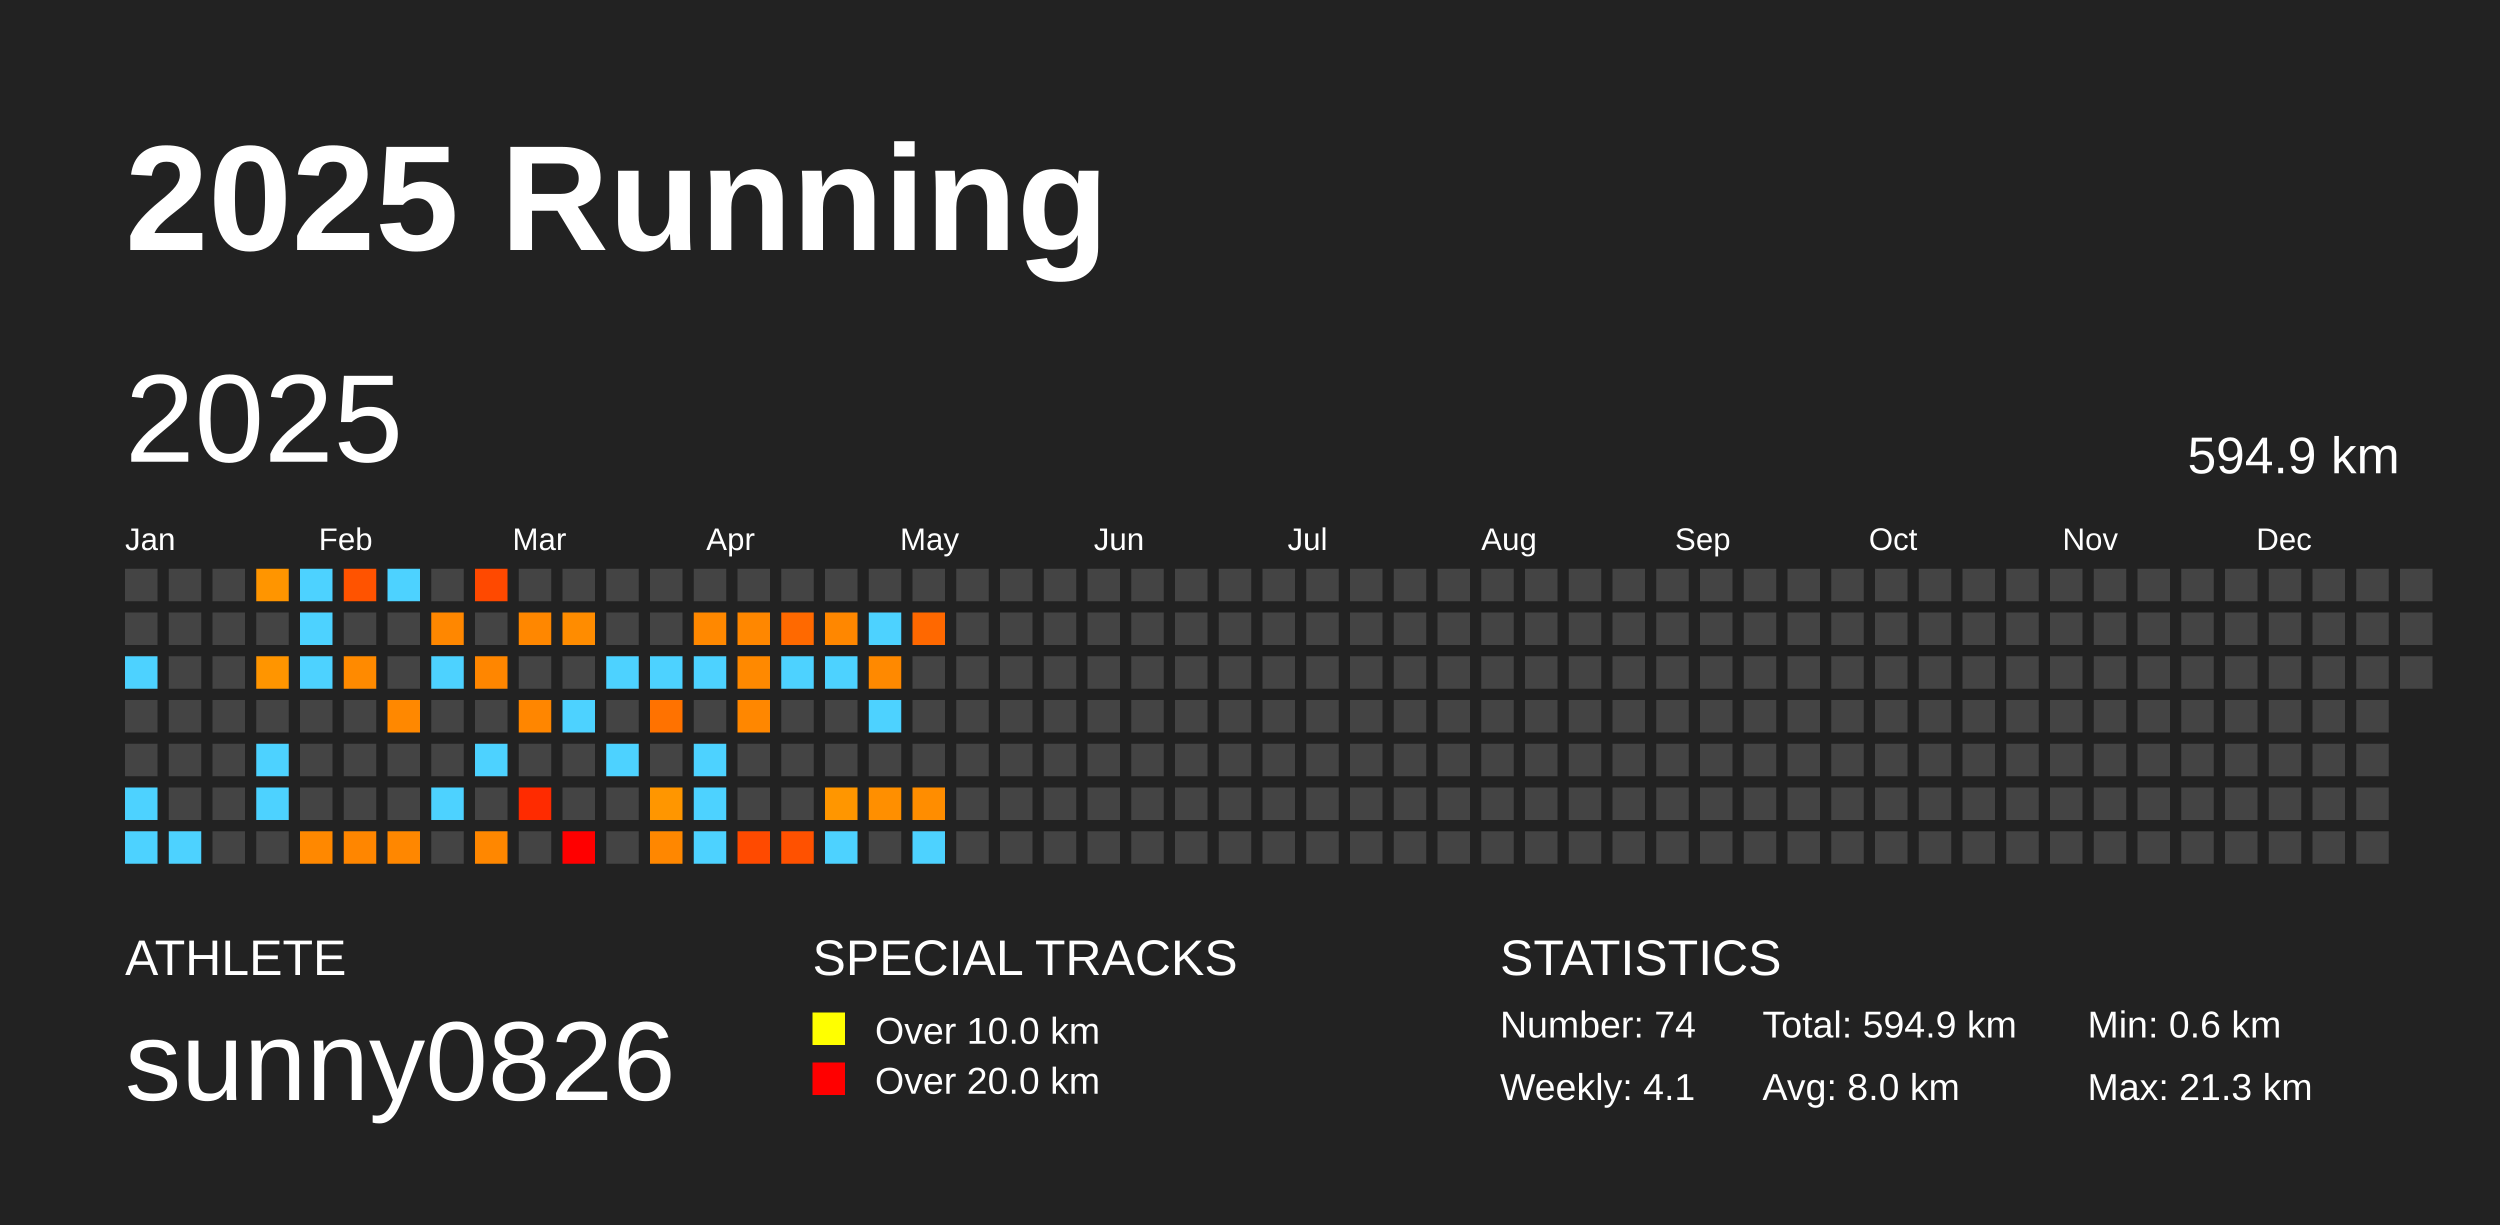
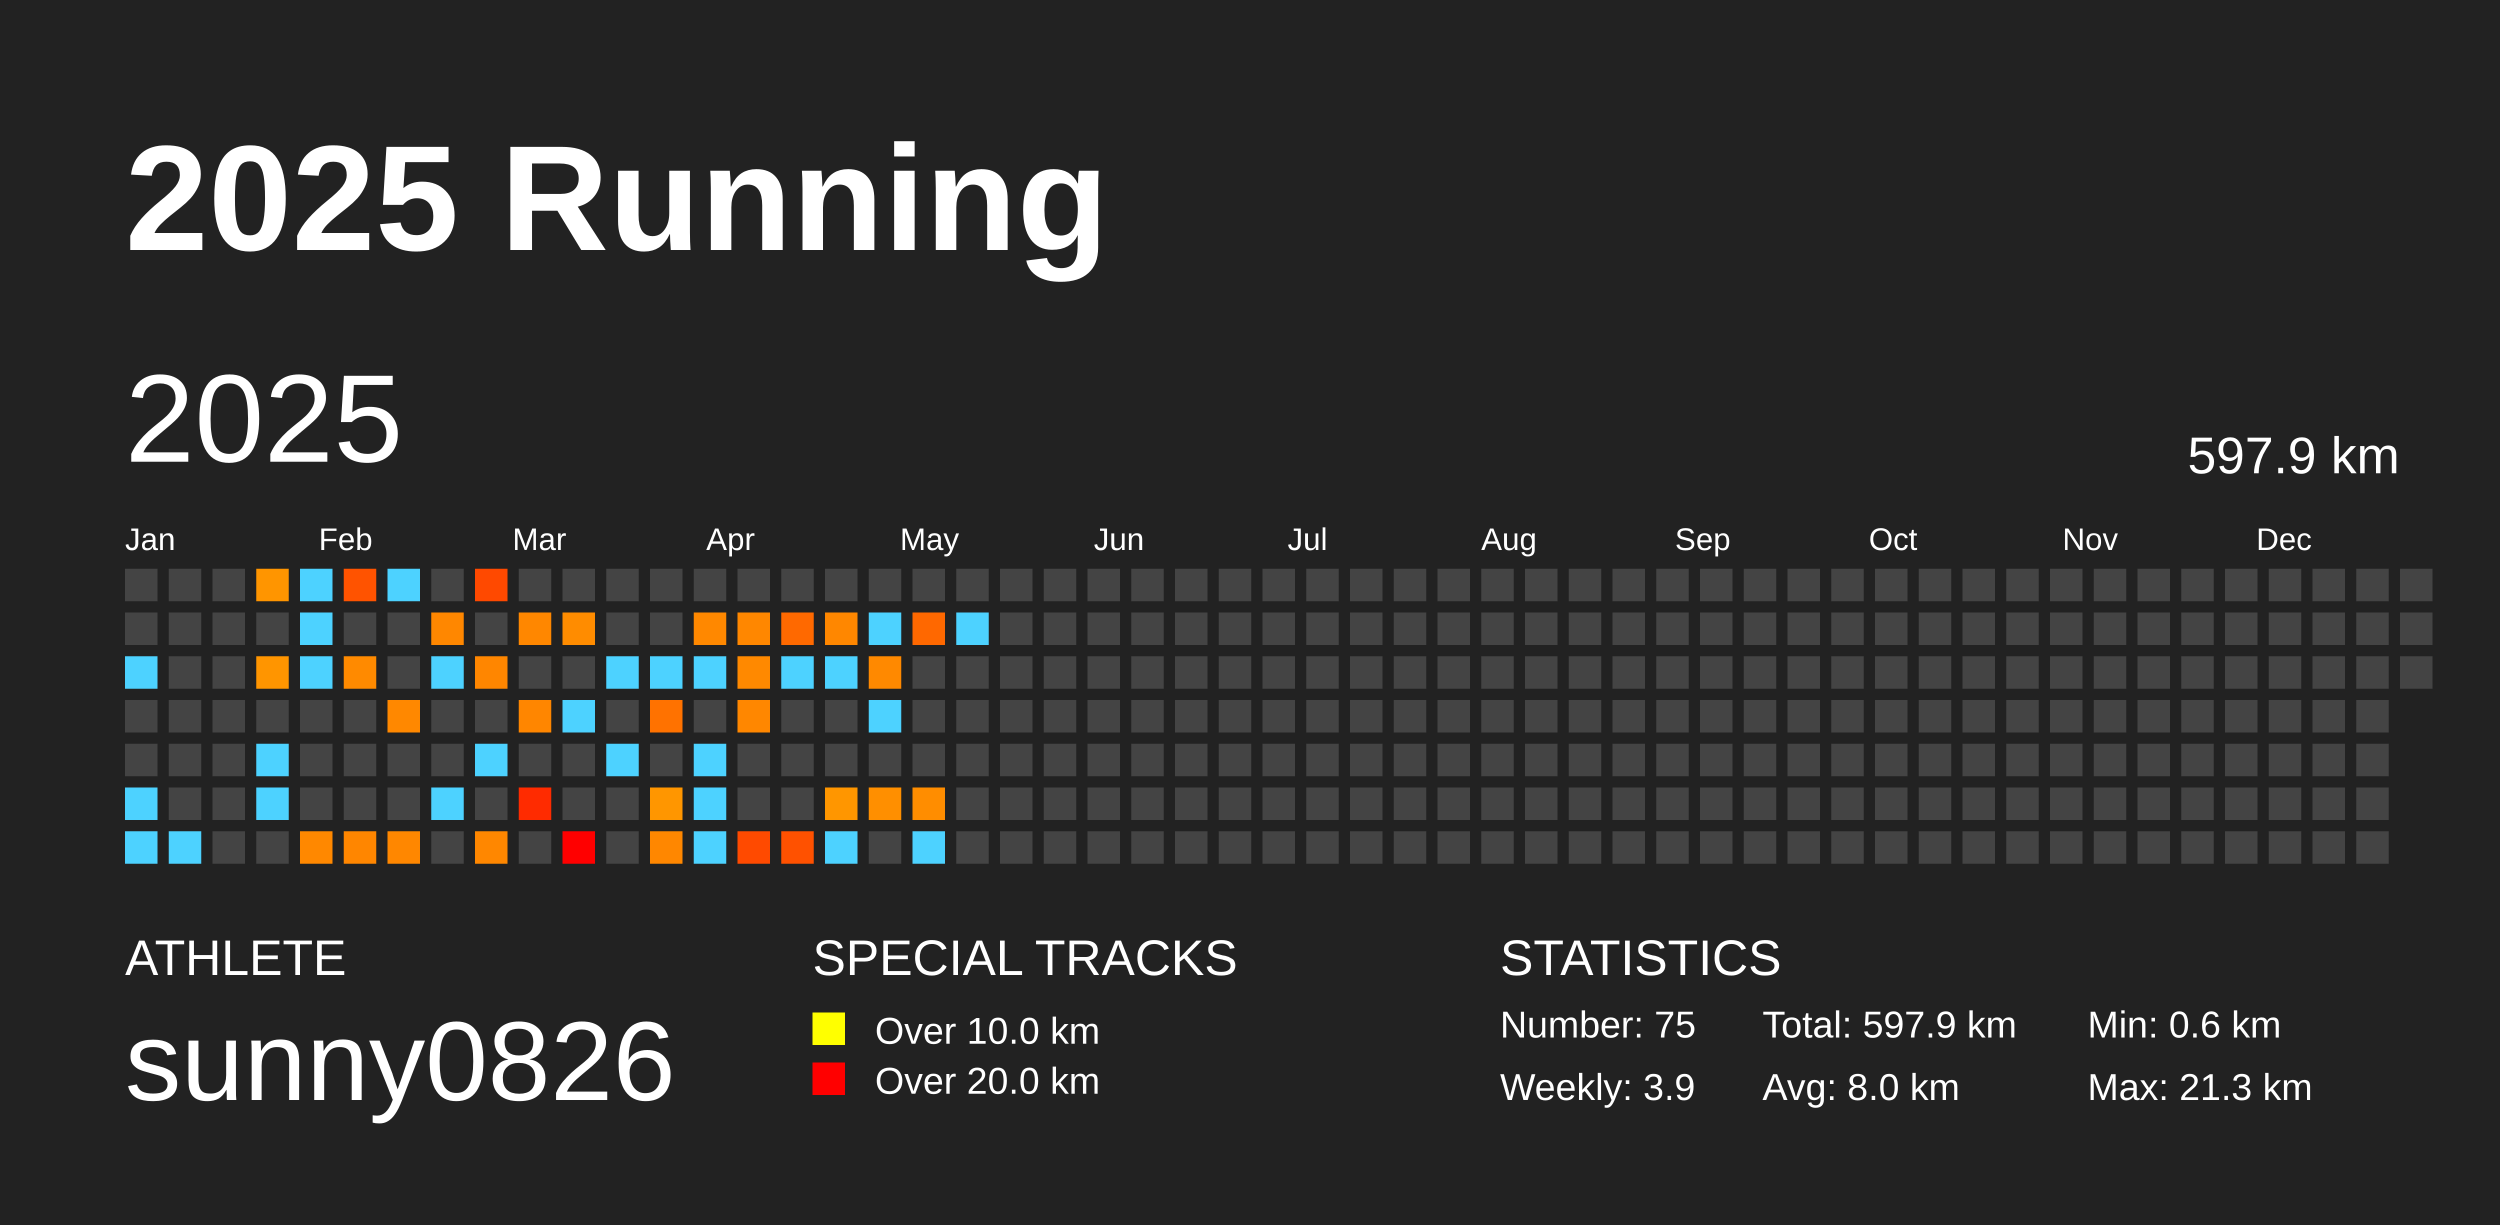
<svg xmlns="http://www.w3.org/2000/svg" baseProfile="full" height="98mm" version="1.1" viewBox="0,0,200,98" width="200mm">
  <defs />
  <rect fill="#222222" height="98" width="200" x="0" y="0" />
  <text fill="#FFFFFF" style="font-size:12px; font-family:Arial; font-weight:bold;" x="10" y="20">2025 Running</text>
  <text fill="#FFFFFF" style="font-size:4px; font-family:Arial" x="10" y="78">ATHLETE</text>
  <text fill="#FFFFFF" style="font-size:9px; font-family:Arial" x="10" y="88">sunny0826</text>
  <text fill="#FFFFFF" style="font-size:4px; font-family:Arial" x="65" y="78">SPECIAL TRACKS</text>
  <rect fill="yellow" height="2.6" width="2.6" x="65" y="81" />
  <text fill="#FFFFFF" style="font-size:3px; font-family:Arial" x="70" y="83.5">Over 10.0 km</text>
  <rect fill="red" height="2.6" width="2.6" x="65" y="85" />
  <text fill="#FFFFFF" style="font-size:3px; font-family:Arial" x="70" y="87.5">Over 20.0 km</text>
  <text fill="#FFFFFF" style="font-size:4px; font-family:Arial" x="120" y="78">STATISTICS</text>
-   <text fill="#FFFFFF" style="font-size:3px; font-family:Arial" x="120" y="83">Number: 74</text>
-   <text fill="#FFFFFF" style="font-size:3px; font-family:Arial" x="120" y="88">Weekly: 4.1</text>
-   <text fill="#FFFFFF" style="font-size:3px; font-family:Arial" x="141" y="83">Total: 594.9 km</text>
+   <text fill="#FFFFFF" style="font-size:3px; font-family:Arial" x="120" y="83">Number: 75</text>
+   <text fill="#FFFFFF" style="font-size:3px; font-family:Arial" x="120" y="88">Weekly: 3.9</text>
+   <text fill="#FFFFFF" style="font-size:3px; font-family:Arial" x="141" y="83">Total: 597.9 km</text>
  <text fill="#FFFFFF" style="font-size:3px; font-family:Arial" x="141" y="88">Avg: 8.0 km</text>
  <text fill="#FFFFFF" style="font-size:3px; font-family:Arial" x="167" y="83">Min: 0.6 km</text>
  <text fill="#FFFFFF" style="font-size:3px; font-family:Arial" x="167" y="88">Max: 21.3 km</text>
  <text dominant-baseline="hanging" fill="#FFFFFF" style="font-size:10.0px; font-family:Arial;" x="10" y="30">2025</text>
-   <text dominant-baseline="hanging" fill="#FFFFFF" style="font-size:4.125px; font-family:Arial;" x="175" y="35">594.9 km</text>
+   <text dominant-baseline="hanging" fill="#FFFFFF" style="font-size:4.125px; font-family:Arial;" x="175" y="35">597.9 km</text>
  <text fill="#FFFFFF" style="font-size:2.5px; font-family:Arial" x="10.0" y="44">Jan</text>
  <text fill="#FFFFFF" style="font-size:2.5px; font-family:Arial" x="25.5" y="44">Feb</text>
  <text fill="#FFFFFF" style="font-size:2.5px; font-family:Arial" x="41.0" y="44">Mar</text>
  <text fill="#FFFFFF" style="font-size:2.5px; font-family:Arial" x="56.5" y="44">Apr</text>
  <text fill="#FFFFFF" style="font-size:2.5px; font-family:Arial" x="72.0" y="44">May</text>
  <text fill="#FFFFFF" style="font-size:2.5px; font-family:Arial" x="87.5" y="44">Jun</text>
  <text fill="#FFFFFF" style="font-size:2.5px; font-family:Arial" x="103.0" y="44">Jul</text>
  <text fill="#FFFFFF" style="font-size:2.5px; font-family:Arial" x="118.5" y="44">Aug</text>
  <text fill="#FFFFFF" style="font-size:2.5px; font-family:Arial" x="134.0" y="44">Sep</text>
  <text fill="#FFFFFF" style="font-size:2.5px; font-family:Arial" x="149.5" y="44">Oct</text>
  <text fill="#FFFFFF" style="font-size:2.5px; font-family:Arial" x="165.0" y="44">Nov</text>
  <text fill="#FFFFFF" style="font-size:2.5px; font-family:Arial" x="180.5" y="44">Dec</text>
  <rect fill="#444444" height="2.6" width="2.6" x="10.0" y="45.5" />
  <rect fill="#444444" height="2.6" width="2.6" x="10.0" y="49.0" />
  <rect fill="#4dd2ff" height="2.6" width="2.6" x="10.0" y="52.5" />
  <rect fill="#444444" height="2.6" width="2.6" x="10.0" y="56.0" />
  <rect fill="#444444" height="2.6" width="2.6" x="10.0" y="59.5" />
  <rect fill="#4dd2ff" height="2.6" width="2.6" x="10.0" y="63.0" />
  <rect fill="#4dd2ff" height="2.6" width="2.6" x="10.0" y="66.5" />
  <rect fill="#444444" height="2.6" width="2.6" x="13.5" y="45.5" />
  <rect fill="#444444" height="2.6" width="2.6" x="13.5" y="49.0" />
  <rect fill="#444444" height="2.6" width="2.6" x="13.5" y="52.5" />
  <rect fill="#444444" height="2.6" width="2.6" x="13.5" y="56.0" />
  <rect fill="#444444" height="2.6" width="2.6" x="13.5" y="59.5" />
  <rect fill="#444444" height="2.6" width="2.6" x="13.5" y="63.0" />
  <rect fill="#4dd2ff" height="2.6" width="2.6" x="13.5" y="66.5" />
  <rect fill="#444444" height="2.6" width="2.6" x="17.0" y="45.5" />
  <rect fill="#444444" height="2.6" width="2.6" x="17.0" y="49.0" />
  <rect fill="#444444" height="2.6" width="2.6" x="17.0" y="52.5" />
  <rect fill="#444444" height="2.6" width="2.6" x="17.0" y="56.0" />
  <rect fill="#444444" height="2.6" width="2.6" x="17.0" y="59.5" />
  <rect fill="#444444" height="2.6" width="2.6" x="17.0" y="63.0" />
  <rect fill="#444444" height="2.6" width="2.6" x="17.0" y="66.5" />
  <rect fill="#ff9500" height="2.6" width="2.6" x="20.5" y="45.5" />
  <rect fill="#444444" height="2.6" width="2.6" x="20.5" y="49.0" />
  <rect fill="#ff9500" height="2.6" width="2.6" x="20.5" y="52.5" />
  <rect fill="#444444" height="2.6" width="2.6" x="20.5" y="56.0" />
  <rect fill="#4dd2ff" height="2.6" width="2.6" x="20.5" y="59.5" />
  <rect fill="#4dd2ff" height="2.6" width="2.6" x="20.5" y="63.0" />
  <rect fill="#444444" height="2.6" width="2.6" x="20.5" y="66.5" />
  <rect fill="#4dd2ff" height="2.6" width="2.6" x="24.0" y="45.5" />
  <rect fill="#4dd2ff" height="2.6" width="2.6" x="24.0" y="49.0" />
  <rect fill="#4dd2ff" height="2.6" width="2.6" x="24.0" y="52.5" />
  <rect fill="#444444" height="2.6" width="2.6" x="24.0" y="56.0" />
  <rect fill="#444444" height="2.6" width="2.6" x="24.0" y="59.5" />
  <rect fill="#444444" height="2.6" width="2.6" x="24.0" y="63.0" />
  <rect fill="#ff8800" height="2.6" width="2.6" x="24.0" y="66.5" />
  <rect fill="#ff5300" height="2.6" width="2.6" x="27.5" y="45.5" />
  <rect fill="#444444" height="2.6" width="2.6" x="27.5" y="49.0" />
  <rect fill="#ff8a00" height="2.6" width="2.6" x="27.5" y="52.5" />
  <rect fill="#444444" height="2.6" width="2.6" x="27.5" y="56.0" />
  <rect fill="#444444" height="2.6" width="2.6" x="27.5" y="59.5" />
  <rect fill="#444444" height="2.6" width="2.6" x="27.5" y="63.0" />
  <rect fill="#ff8600" height="2.6" width="2.6" x="27.5" y="66.5" />
  <rect fill="#4dd2ff" height="2.6" width="2.6" x="31.0" y="45.5" />
  <rect fill="#444444" height="2.6" width="2.6" x="31.0" y="49.0" />
  <rect fill="#444444" height="2.6" width="2.6" x="31.0" y="52.5" />
  <rect fill="#ff8800" height="2.6" width="2.6" x="31.0" y="56.0" />
  <rect fill="#444444" height="2.6" width="2.6" x="31.0" y="59.5" />
  <rect fill="#444444" height="2.6" width="2.6" x="31.0" y="63.0" />
  <rect fill="#ff8700" height="2.6" width="2.6" x="31.0" y="66.5" />
  <rect fill="#444444" height="2.6" width="2.6" x="34.5" y="45.5" />
  <rect fill="#ff8700" height="2.6" width="2.6" x="34.5" y="49.0" />
  <rect fill="#4dd2ff" height="2.6" width="2.6" x="34.5" y="52.5" />
  <rect fill="#444444" height="2.6" width="2.6" x="34.5" y="56.0" />
  <rect fill="#444444" height="2.6" width="2.6" x="34.5" y="59.5" />
  <rect fill="#4dd2ff" height="2.6" width="2.6" x="34.5" y="63.0" />
  <rect fill="#444444" height="2.6" width="2.6" x="34.5" y="66.5" />
  <rect fill="#ff4900" height="2.6" width="2.6" x="38.0" y="45.5" />
  <rect fill="#444444" height="2.6" width="2.6" x="38.0" y="49.0" />
  <rect fill="#ff8600" height="2.6" width="2.6" x="38.0" y="52.5" />
  <rect fill="#444444" height="2.6" width="2.6" x="38.0" y="56.0" />
  <rect fill="#4dd2ff" height="2.6" width="2.6" x="38.0" y="59.5" />
  <rect fill="#444444" height="2.6" width="2.6" x="38.0" y="63.0" />
  <rect fill="#ff8700" height="2.6" width="2.6" x="38.0" y="66.5" />
  <rect fill="#444444" height="2.6" width="2.6" x="41.5" y="45.5" />
  <rect fill="#ff8700" height="2.6" width="2.6" x="41.5" y="49.0" />
  <rect fill="#444444" height="2.6" width="2.6" x="41.5" y="52.5" />
  <rect fill="#ff8600" height="2.6" width="2.6" x="41.5" y="56.0" />
  <rect fill="#444444" height="2.6" width="2.6" x="41.5" y="59.5" />
  <rect fill="#ff2b00" height="2.6" width="2.6" x="41.5" y="63.0" />
  <rect fill="#444444" height="2.6" width="2.6" x="41.5" y="66.5" />
  <rect fill="#444444" height="2.6" width="2.6" x="45.0" y="45.5" />
  <rect fill="#ff8c00" height="2.6" width="2.6" x="45.0" y="49.0" />
  <rect fill="#444444" height="2.6" width="2.6" x="45.0" y="52.5" />
  <rect fill="#4dd2ff" height="2.6" width="2.6" x="45.0" y="56.0" />
  <rect fill="#444444" height="2.6" width="2.6" x="45.0" y="59.5" />
  <rect fill="#444444" height="2.6" width="2.6" x="45.0" y="63.0" />
  <rect fill="red" height="2.6" width="2.6" x="45.0" y="66.5" />
  <rect fill="#444444" height="2.6" width="2.6" x="48.5" y="45.5" />
  <rect fill="#444444" height="2.6" width="2.6" x="48.5" y="49.0" />
  <rect fill="#4dd2ff" height="2.6" width="2.6" x="48.5" y="52.5" />
  <rect fill="#444444" height="2.6" width="2.6" x="48.5" y="56.0" />
  <rect fill="#4dd2ff" height="2.6" width="2.6" x="48.5" y="59.5" />
  <rect fill="#444444" height="2.6" width="2.6" x="48.5" y="63.0" />
  <rect fill="#444444" height="2.6" width="2.6" x="48.5" y="66.5" />
  <rect fill="#444444" height="2.6" width="2.6" x="52.0" y="45.5" />
  <rect fill="#444444" height="2.6" width="2.6" x="52.0" y="49.0" />
  <rect fill="#4dd2ff" height="2.6" width="2.6" x="52.0" y="52.5" />
  <rect fill="#ff7200" height="2.6" width="2.6" x="52.0" y="56.0" />
  <rect fill="#444444" height="2.6" width="2.6" x="52.0" y="59.5" />
  <rect fill="#ff9600" height="2.6" width="2.6" x="52.0" y="63.0" />
  <rect fill="#ff8700" height="2.6" width="2.6" x="52.0" y="66.5" />
  <rect fill="#444444" height="2.6" width="2.6" x="55.5" y="45.5" />
  <rect fill="#ff8800" height="2.6" width="2.6" x="55.5" y="49.0" />
  <rect fill="#4dd2ff" height="2.6" width="2.6" x="55.5" y="52.5" />
  <rect fill="#444444" height="2.6" width="2.6" x="55.5" y="56.0" />
  <rect fill="#4dd2ff" height="2.6" width="2.6" x="55.5" y="59.5" />
  <rect fill="#4dd2ff" height="2.6" width="2.6" x="55.5" y="63.0" />
  <rect fill="#4dd2ff" height="2.6" width="2.6" x="55.5" y="66.5" />
  <rect fill="#444444" height="2.6" width="2.6" x="59.0" y="45.5" />
  <rect fill="#ff8700" height="2.6" width="2.6" x="59.0" y="49.0" />
  <rect fill="#ff8900" height="2.6" width="2.6" x="59.0" y="52.5" />
  <rect fill="#ff8700" height="2.6" width="2.6" x="59.0" y="56.0" />
  <rect fill="#444444" height="2.6" width="2.6" x="59.0" y="59.5" />
  <rect fill="#444444" height="2.6" width="2.6" x="59.0" y="63.0" />
  <rect fill="#ff4a00" height="2.6" width="2.6" x="59.0" y="66.5" />
  <rect fill="#444444" height="2.6" width="2.6" x="62.5" y="45.5" />
  <rect fill="#ff6900" height="2.6" width="2.6" x="62.5" y="49.0" />
  <rect fill="#4dd2ff" height="2.6" width="2.6" x="62.5" y="52.5" />
  <rect fill="#444444" height="2.6" width="2.6" x="62.5" y="56.0" />
  <rect fill="#444444" height="2.6" width="2.6" x="62.5" y="59.5" />
  <rect fill="#444444" height="2.6" width="2.6" x="62.5" y="63.0" />
  <rect fill="#ff5100" height="2.6" width="2.6" x="62.5" y="66.5" />
  <rect fill="#444444" height="2.6" width="2.6" x="66.0" y="45.5" />
  <rect fill="#ff8700" height="2.6" width="2.6" x="66.0" y="49.0" />
  <rect fill="#4dd2ff" height="2.6" width="2.6" x="66.0" y="52.5" />
  <rect fill="#444444" height="2.6" width="2.6" x="66.0" y="56.0" />
  <rect fill="#444444" height="2.6" width="2.6" x="66.0" y="59.5" />
  <rect fill="#ff9600" height="2.6" width="2.6" x="66.0" y="63.0" />
  <rect fill="#4dd2ff" height="2.6" width="2.6" x="66.0" y="66.5" />
  <rect fill="#444444" height="2.6" width="2.6" x="69.5" y="45.5" />
  <rect fill="#4dd2ff" height="2.6" width="2.6" x="69.5" y="49.0" />
  <rect fill="#ff8900" height="2.6" width="2.6" x="69.5" y="52.5" />
  <rect fill="#4dd2ff" height="2.6" width="2.6" x="69.5" y="56.0" />
  <rect fill="#444444" height="2.6" width="2.6" x="69.5" y="59.5" />
  <rect fill="#ff8f00" height="2.6" width="2.6" x="69.5" y="63.0" />
  <rect fill="#444444" height="2.6" width="2.6" x="69.5" y="66.5" />
  <rect fill="#444444" height="2.6" width="2.6" x="73.0" y="45.5" />
  <rect fill="#ff6800" height="2.6" width="2.6" x="73.0" y="49.0" />
  <rect fill="#444444" height="2.6" width="2.6" x="73.0" y="52.5" />
  <rect fill="#444444" height="2.6" width="2.6" x="73.0" y="56.0" />
  <rect fill="#444444" height="2.6" width="2.6" x="73.0" y="59.5" />
  <rect fill="#ff8d00" height="2.6" width="2.6" x="73.0" y="63.0" />
  <rect fill="#4dd2ff" height="2.6" width="2.6" x="73.0" y="66.5" />
  <rect fill="#444444" height="2.6" width="2.6" x="76.5" y="45.5" />
-   <rect fill="#444444" height="2.6" width="2.6" x="76.5" y="49.0" />
+   <rect fill="#4dd2ff" height="2.6" width="2.6" x="76.5" y="49.0" />
  <rect fill="#444444" height="2.6" width="2.6" x="76.5" y="52.5" />
  <rect fill="#444444" height="2.6" width="2.6" x="76.5" y="56.0" />
  <rect fill="#444444" height="2.6" width="2.6" x="76.5" y="59.5" />
  <rect fill="#444444" height="2.6" width="2.6" x="76.5" y="63.0" />
  <rect fill="#444444" height="2.6" width="2.6" x="76.5" y="66.5" />
  <rect fill="#444444" height="2.6" width="2.6" x="80.0" y="45.5" />
  <rect fill="#444444" height="2.6" width="2.6" x="80.0" y="49.0" />
  <rect fill="#444444" height="2.6" width="2.6" x="80.0" y="52.5" />
  <rect fill="#444444" height="2.6" width="2.6" x="80.0" y="56.0" />
  <rect fill="#444444" height="2.6" width="2.6" x="80.0" y="59.5" />
  <rect fill="#444444" height="2.6" width="2.6" x="80.0" y="63.0" />
  <rect fill="#444444" height="2.6" width="2.6" x="80.0" y="66.5" />
  <rect fill="#444444" height="2.6" width="2.6" x="83.5" y="45.5" />
  <rect fill="#444444" height="2.6" width="2.6" x="83.5" y="49.0" />
  <rect fill="#444444" height="2.6" width="2.6" x="83.5" y="52.5" />
  <rect fill="#444444" height="2.6" width="2.6" x="83.5" y="56.0" />
  <rect fill="#444444" height="2.6" width="2.6" x="83.5" y="59.5" />
  <rect fill="#444444" height="2.6" width="2.6" x="83.5" y="63.0" />
  <rect fill="#444444" height="2.6" width="2.6" x="83.5" y="66.5" />
  <rect fill="#444444" height="2.6" width="2.6" x="87.0" y="45.5" />
  <rect fill="#444444" height="2.6" width="2.6" x="87.0" y="49.0" />
  <rect fill="#444444" height="2.6" width="2.6" x="87.0" y="52.5" />
  <rect fill="#444444" height="2.6" width="2.6" x="87.0" y="56.0" />
  <rect fill="#444444" height="2.6" width="2.6" x="87.0" y="59.5" />
  <rect fill="#444444" height="2.6" width="2.6" x="87.0" y="63.0" />
  <rect fill="#444444" height="2.6" width="2.6" x="87.0" y="66.5" />
  <rect fill="#444444" height="2.6" width="2.6" x="90.5" y="45.5" />
  <rect fill="#444444" height="2.6" width="2.6" x="90.5" y="49.0" />
  <rect fill="#444444" height="2.6" width="2.6" x="90.5" y="52.5" />
  <rect fill="#444444" height="2.6" width="2.6" x="90.5" y="56.0" />
  <rect fill="#444444" height="2.6" width="2.6" x="90.5" y="59.5" />
  <rect fill="#444444" height="2.6" width="2.6" x="90.5" y="63.0" />
  <rect fill="#444444" height="2.6" width="2.6" x="90.5" y="66.5" />
  <rect fill="#444444" height="2.6" width="2.6" x="94.0" y="45.5" />
  <rect fill="#444444" height="2.6" width="2.6" x="94.0" y="49.0" />
  <rect fill="#444444" height="2.6" width="2.6" x="94.0" y="52.5" />
  <rect fill="#444444" height="2.6" width="2.6" x="94.0" y="56.0" />
  <rect fill="#444444" height="2.6" width="2.6" x="94.0" y="59.5" />
  <rect fill="#444444" height="2.6" width="2.6" x="94.0" y="63.0" />
  <rect fill="#444444" height="2.6" width="2.6" x="94.0" y="66.5" />
  <rect fill="#444444" height="2.6" width="2.6" x="97.5" y="45.5" />
  <rect fill="#444444" height="2.6" width="2.6" x="97.5" y="49.0" />
  <rect fill="#444444" height="2.6" width="2.6" x="97.5" y="52.5" />
  <rect fill="#444444" height="2.6" width="2.6" x="97.5" y="56.0" />
  <rect fill="#444444" height="2.6" width="2.6" x="97.5" y="59.5" />
  <rect fill="#444444" height="2.6" width="2.6" x="97.5" y="63.0" />
  <rect fill="#444444" height="2.6" width="2.6" x="97.5" y="66.5" />
  <rect fill="#444444" height="2.6" width="2.6" x="101.0" y="45.5" />
  <rect fill="#444444" height="2.6" width="2.6" x="101.0" y="49.0" />
  <rect fill="#444444" height="2.6" width="2.6" x="101.0" y="52.5" />
  <rect fill="#444444" height="2.6" width="2.6" x="101.0" y="56.0" />
  <rect fill="#444444" height="2.6" width="2.6" x="101.0" y="59.5" />
  <rect fill="#444444" height="2.6" width="2.6" x="101.0" y="63.0" />
  <rect fill="#444444" height="2.6" width="2.6" x="101.0" y="66.5" />
  <rect fill="#444444" height="2.6" width="2.6" x="104.5" y="45.5" />
  <rect fill="#444444" height="2.6" width="2.6" x="104.5" y="49.0" />
  <rect fill="#444444" height="2.6" width="2.6" x="104.5" y="52.5" />
  <rect fill="#444444" height="2.6" width="2.6" x="104.5" y="56.0" />
  <rect fill="#444444" height="2.6" width="2.6" x="104.5" y="59.5" />
  <rect fill="#444444" height="2.6" width="2.6" x="104.5" y="63.0" />
  <rect fill="#444444" height="2.6" width="2.6" x="104.5" y="66.5" />
  <rect fill="#444444" height="2.6" width="2.6" x="108.0" y="45.5" />
  <rect fill="#444444" height="2.6" width="2.6" x="108.0" y="49.0" />
  <rect fill="#444444" height="2.6" width="2.6" x="108.0" y="52.5" />
  <rect fill="#444444" height="2.6" width="2.6" x="108.0" y="56.0" />
  <rect fill="#444444" height="2.6" width="2.6" x="108.0" y="59.5" />
  <rect fill="#444444" height="2.6" width="2.6" x="108.0" y="63.0" />
  <rect fill="#444444" height="2.6" width="2.6" x="108.0" y="66.5" />
  <rect fill="#444444" height="2.6" width="2.6" x="111.5" y="45.5" />
  <rect fill="#444444" height="2.6" width="2.6" x="111.5" y="49.0" />
  <rect fill="#444444" height="2.6" width="2.6" x="111.5" y="52.5" />
  <rect fill="#444444" height="2.6" width="2.6" x="111.5" y="56.0" />
  <rect fill="#444444" height="2.6" width="2.6" x="111.5" y="59.5" />
  <rect fill="#444444" height="2.6" width="2.6" x="111.5" y="63.0" />
  <rect fill="#444444" height="2.6" width="2.6" x="111.5" y="66.5" />
  <rect fill="#444444" height="2.6" width="2.6" x="115.0" y="45.5" />
  <rect fill="#444444" height="2.6" width="2.6" x="115.0" y="49.0" />
  <rect fill="#444444" height="2.6" width="2.6" x="115.0" y="52.5" />
  <rect fill="#444444" height="2.6" width="2.6" x="115.0" y="56.0" />
  <rect fill="#444444" height="2.6" width="2.6" x="115.0" y="59.5" />
  <rect fill="#444444" height="2.6" width="2.6" x="115.0" y="63.0" />
  <rect fill="#444444" height="2.6" width="2.6" x="115.0" y="66.5" />
  <rect fill="#444444" height="2.6" width="2.6" x="118.5" y="45.5" />
  <rect fill="#444444" height="2.6" width="2.6" x="118.5" y="49.0" />
  <rect fill="#444444" height="2.6" width="2.6" x="118.5" y="52.5" />
  <rect fill="#444444" height="2.6" width="2.6" x="118.5" y="56.0" />
  <rect fill="#444444" height="2.6" width="2.6" x="118.5" y="59.5" />
  <rect fill="#444444" height="2.6" width="2.6" x="118.5" y="63.0" />
  <rect fill="#444444" height="2.6" width="2.6" x="118.5" y="66.5" />
  <rect fill="#444444" height="2.6" width="2.6" x="122.0" y="45.5" />
  <rect fill="#444444" height="2.6" width="2.6" x="122.0" y="49.0" />
  <rect fill="#444444" height="2.6" width="2.6" x="122.0" y="52.5" />
  <rect fill="#444444" height="2.6" width="2.6" x="122.0" y="56.0" />
  <rect fill="#444444" height="2.6" width="2.6" x="122.0" y="59.5" />
  <rect fill="#444444" height="2.6" width="2.6" x="122.0" y="63.0" />
  <rect fill="#444444" height="2.6" width="2.6" x="122.0" y="66.5" />
  <rect fill="#444444" height="2.6" width="2.6" x="125.5" y="45.5" />
  <rect fill="#444444" height="2.6" width="2.6" x="125.5" y="49.0" />
  <rect fill="#444444" height="2.6" width="2.6" x="125.5" y="52.5" />
  <rect fill="#444444" height="2.6" width="2.6" x="125.5" y="56.0" />
  <rect fill="#444444" height="2.6" width="2.6" x="125.5" y="59.5" />
  <rect fill="#444444" height="2.6" width="2.6" x="125.5" y="63.0" />
  <rect fill="#444444" height="2.6" width="2.6" x="125.5" y="66.5" />
  <rect fill="#444444" height="2.6" width="2.6" x="129.0" y="45.5" />
  <rect fill="#444444" height="2.6" width="2.6" x="129.0" y="49.0" />
  <rect fill="#444444" height="2.6" width="2.6" x="129.0" y="52.5" />
  <rect fill="#444444" height="2.6" width="2.6" x="129.0" y="56.0" />
  <rect fill="#444444" height="2.6" width="2.6" x="129.0" y="59.5" />
  <rect fill="#444444" height="2.6" width="2.6" x="129.0" y="63.0" />
  <rect fill="#444444" height="2.6" width="2.6" x="129.0" y="66.5" />
  <rect fill="#444444" height="2.6" width="2.6" x="132.5" y="45.5" />
  <rect fill="#444444" height="2.6" width="2.6" x="132.5" y="49.0" />
  <rect fill="#444444" height="2.6" width="2.6" x="132.5" y="52.5" />
  <rect fill="#444444" height="2.6" width="2.6" x="132.5" y="56.0" />
  <rect fill="#444444" height="2.6" width="2.6" x="132.5" y="59.5" />
  <rect fill="#444444" height="2.6" width="2.6" x="132.5" y="63.0" />
  <rect fill="#444444" height="2.6" width="2.6" x="132.5" y="66.5" />
  <rect fill="#444444" height="2.6" width="2.6" x="136.0" y="45.5" />
  <rect fill="#444444" height="2.6" width="2.6" x="136.0" y="49.0" />
  <rect fill="#444444" height="2.6" width="2.6" x="136.0" y="52.5" />
  <rect fill="#444444" height="2.6" width="2.6" x="136.0" y="56.0" />
  <rect fill="#444444" height="2.6" width="2.6" x="136.0" y="59.5" />
  <rect fill="#444444" height="2.6" width="2.6" x="136.0" y="63.0" />
  <rect fill="#444444" height="2.6" width="2.6" x="136.0" y="66.5" />
  <rect fill="#444444" height="2.6" width="2.6" x="139.5" y="45.5" />
  <rect fill="#444444" height="2.6" width="2.6" x="139.5" y="49.0" />
  <rect fill="#444444" height="2.6" width="2.6" x="139.5" y="52.5" />
  <rect fill="#444444" height="2.6" width="2.6" x="139.5" y="56.0" />
  <rect fill="#444444" height="2.6" width="2.6" x="139.5" y="59.5" />
  <rect fill="#444444" height="2.6" width="2.6" x="139.5" y="63.0" />
  <rect fill="#444444" height="2.6" width="2.6" x="139.5" y="66.5" />
  <rect fill="#444444" height="2.6" width="2.6" x="143.0" y="45.5" />
  <rect fill="#444444" height="2.6" width="2.6" x="143.0" y="49.0" />
  <rect fill="#444444" height="2.6" width="2.6" x="143.0" y="52.5" />
  <rect fill="#444444" height="2.6" width="2.6" x="143.0" y="56.0" />
  <rect fill="#444444" height="2.6" width="2.6" x="143.0" y="59.5" />
  <rect fill="#444444" height="2.6" width="2.6" x="143.0" y="63.0" />
  <rect fill="#444444" height="2.6" width="2.6" x="143.0" y="66.5" />
  <rect fill="#444444" height="2.6" width="2.6" x="146.5" y="45.5" />
  <rect fill="#444444" height="2.6" width="2.6" x="146.5" y="49.0" />
  <rect fill="#444444" height="2.6" width="2.6" x="146.5" y="52.5" />
  <rect fill="#444444" height="2.6" width="2.6" x="146.5" y="56.0" />
  <rect fill="#444444" height="2.6" width="2.6" x="146.5" y="59.5" />
  <rect fill="#444444" height="2.6" width="2.6" x="146.5" y="63.0" />
  <rect fill="#444444" height="2.6" width="2.6" x="146.5" y="66.5" />
  <rect fill="#444444" height="2.6" width="2.6" x="150.0" y="45.5" />
  <rect fill="#444444" height="2.6" width="2.6" x="150.0" y="49.0" />
  <rect fill="#444444" height="2.6" width="2.6" x="150.0" y="52.5" />
  <rect fill="#444444" height="2.6" width="2.6" x="150.0" y="56.0" />
  <rect fill="#444444" height="2.6" width="2.6" x="150.0" y="59.5" />
  <rect fill="#444444" height="2.6" width="2.6" x="150.0" y="63.0" />
  <rect fill="#444444" height="2.6" width="2.6" x="150.0" y="66.5" />
  <rect fill="#444444" height="2.6" width="2.6" x="153.5" y="45.5" />
  <rect fill="#444444" height="2.6" width="2.6" x="153.5" y="49.0" />
  <rect fill="#444444" height="2.6" width="2.6" x="153.5" y="52.5" />
  <rect fill="#444444" height="2.6" width="2.6" x="153.5" y="56.0" />
  <rect fill="#444444" height="2.6" width="2.6" x="153.5" y="59.5" />
  <rect fill="#444444" height="2.6" width="2.6" x="153.5" y="63.0" />
  <rect fill="#444444" height="2.6" width="2.6" x="153.5" y="66.5" />
  <rect fill="#444444" height="2.6" width="2.6" x="157.0" y="45.5" />
  <rect fill="#444444" height="2.6" width="2.6" x="157.0" y="49.0" />
  <rect fill="#444444" height="2.6" width="2.6" x="157.0" y="52.5" />
  <rect fill="#444444" height="2.6" width="2.6" x="157.0" y="56.0" />
  <rect fill="#444444" height="2.6" width="2.6" x="157.0" y="59.5" />
  <rect fill="#444444" height="2.6" width="2.6" x="157.0" y="63.0" />
  <rect fill="#444444" height="2.6" width="2.6" x="157.0" y="66.5" />
  <rect fill="#444444" height="2.6" width="2.6" x="160.5" y="45.5" />
  <rect fill="#444444" height="2.6" width="2.6" x="160.5" y="49.0" />
  <rect fill="#444444" height="2.6" width="2.6" x="160.5" y="52.5" />
  <rect fill="#444444" height="2.6" width="2.6" x="160.5" y="56.0" />
  <rect fill="#444444" height="2.6" width="2.6" x="160.5" y="59.5" />
  <rect fill="#444444" height="2.6" width="2.6" x="160.5" y="63.0" />
  <rect fill="#444444" height="2.6" width="2.6" x="160.5" y="66.5" />
  <rect fill="#444444" height="2.6" width="2.6" x="164.0" y="45.5" />
  <rect fill="#444444" height="2.6" width="2.6" x="164.0" y="49.0" />
  <rect fill="#444444" height="2.6" width="2.6" x="164.0" y="52.5" />
  <rect fill="#444444" height="2.6" width="2.6" x="164.0" y="56.0" />
  <rect fill="#444444" height="2.6" width="2.6" x="164.0" y="59.5" />
  <rect fill="#444444" height="2.6" width="2.6" x="164.0" y="63.0" />
  <rect fill="#444444" height="2.6" width="2.6" x="164.0" y="66.5" />
  <rect fill="#444444" height="2.6" width="2.6" x="167.5" y="45.5" />
  <rect fill="#444444" height="2.6" width="2.6" x="167.5" y="49.0" />
  <rect fill="#444444" height="2.6" width="2.6" x="167.5" y="52.5" />
  <rect fill="#444444" height="2.6" width="2.6" x="167.5" y="56.0" />
  <rect fill="#444444" height="2.6" width="2.6" x="167.5" y="59.5" />
  <rect fill="#444444" height="2.6" width="2.6" x="167.5" y="63.0" />
  <rect fill="#444444" height="2.6" width="2.6" x="167.5" y="66.5" />
  <rect fill="#444444" height="2.6" width="2.6" x="171.0" y="45.5" />
  <rect fill="#444444" height="2.6" width="2.6" x="171.0" y="49.0" />
  <rect fill="#444444" height="2.6" width="2.6" x="171.0" y="52.5" />
  <rect fill="#444444" height="2.6" width="2.6" x="171.0" y="56.0" />
  <rect fill="#444444" height="2.6" width="2.6" x="171.0" y="59.5" />
  <rect fill="#444444" height="2.6" width="2.6" x="171.0" y="63.0" />
  <rect fill="#444444" height="2.6" width="2.6" x="171.0" y="66.5" />
  <rect fill="#444444" height="2.6" width="2.6" x="174.5" y="45.5" />
  <rect fill="#444444" height="2.6" width="2.6" x="174.5" y="49.0" />
  <rect fill="#444444" height="2.6" width="2.6" x="174.5" y="52.5" />
  <rect fill="#444444" height="2.6" width="2.6" x="174.5" y="56.0" />
  <rect fill="#444444" height="2.6" width="2.6" x="174.5" y="59.5" />
  <rect fill="#444444" height="2.6" width="2.6" x="174.5" y="63.0" />
  <rect fill="#444444" height="2.6" width="2.6" x="174.5" y="66.5" />
  <rect fill="#444444" height="2.6" width="2.6" x="178.0" y="45.5" />
  <rect fill="#444444" height="2.6" width="2.6" x="178.0" y="49.0" />
  <rect fill="#444444" height="2.6" width="2.6" x="178.0" y="52.5" />
  <rect fill="#444444" height="2.6" width="2.6" x="178.0" y="56.0" />
  <rect fill="#444444" height="2.6" width="2.6" x="178.0" y="59.5" />
  <rect fill="#444444" height="2.6" width="2.6" x="178.0" y="63.0" />
  <rect fill="#444444" height="2.6" width="2.6" x="178.0" y="66.5" />
  <rect fill="#444444" height="2.6" width="2.6" x="181.5" y="45.5" />
  <rect fill="#444444" height="2.6" width="2.6" x="181.5" y="49.0" />
  <rect fill="#444444" height="2.6" width="2.6" x="181.5" y="52.5" />
  <rect fill="#444444" height="2.6" width="2.6" x="181.5" y="56.0" />
  <rect fill="#444444" height="2.6" width="2.6" x="181.5" y="59.5" />
  <rect fill="#444444" height="2.6" width="2.6" x="181.5" y="63.0" />
  <rect fill="#444444" height="2.6" width="2.6" x="181.5" y="66.5" />
  <rect fill="#444444" height="2.6" width="2.6" x="185.0" y="45.5" />
  <rect fill="#444444" height="2.6" width="2.6" x="185.0" y="49.0" />
  <rect fill="#444444" height="2.6" width="2.6" x="185.0" y="52.5" />
  <rect fill="#444444" height="2.6" width="2.6" x="185.0" y="56.0" />
  <rect fill="#444444" height="2.6" width="2.6" x="185.0" y="59.5" />
  <rect fill="#444444" height="2.6" width="2.6" x="185.0" y="63.0" />
  <rect fill="#444444" height="2.6" width="2.6" x="185.0" y="66.5" />
  <rect fill="#444444" height="2.6" width="2.6" x="188.5" y="45.5" />
  <rect fill="#444444" height="2.6" width="2.6" x="188.5" y="49.0" />
  <rect fill="#444444" height="2.6" width="2.6" x="188.5" y="52.5" />
  <rect fill="#444444" height="2.6" width="2.6" x="188.5" y="56.0" />
  <rect fill="#444444" height="2.6" width="2.6" x="188.5" y="59.5" />
  <rect fill="#444444" height="2.6" width="2.6" x="188.5" y="63.0" />
  <rect fill="#444444" height="2.6" width="2.6" x="188.5" y="66.5" />
  <rect fill="#444444" height="2.6" width="2.6" x="192.0" y="45.5" />
  <rect fill="#444444" height="2.6" width="2.6" x="192.0" y="49.0" />
  <rect fill="#444444" height="2.6" width="2.6" x="192.0" y="52.5" />
</svg>
